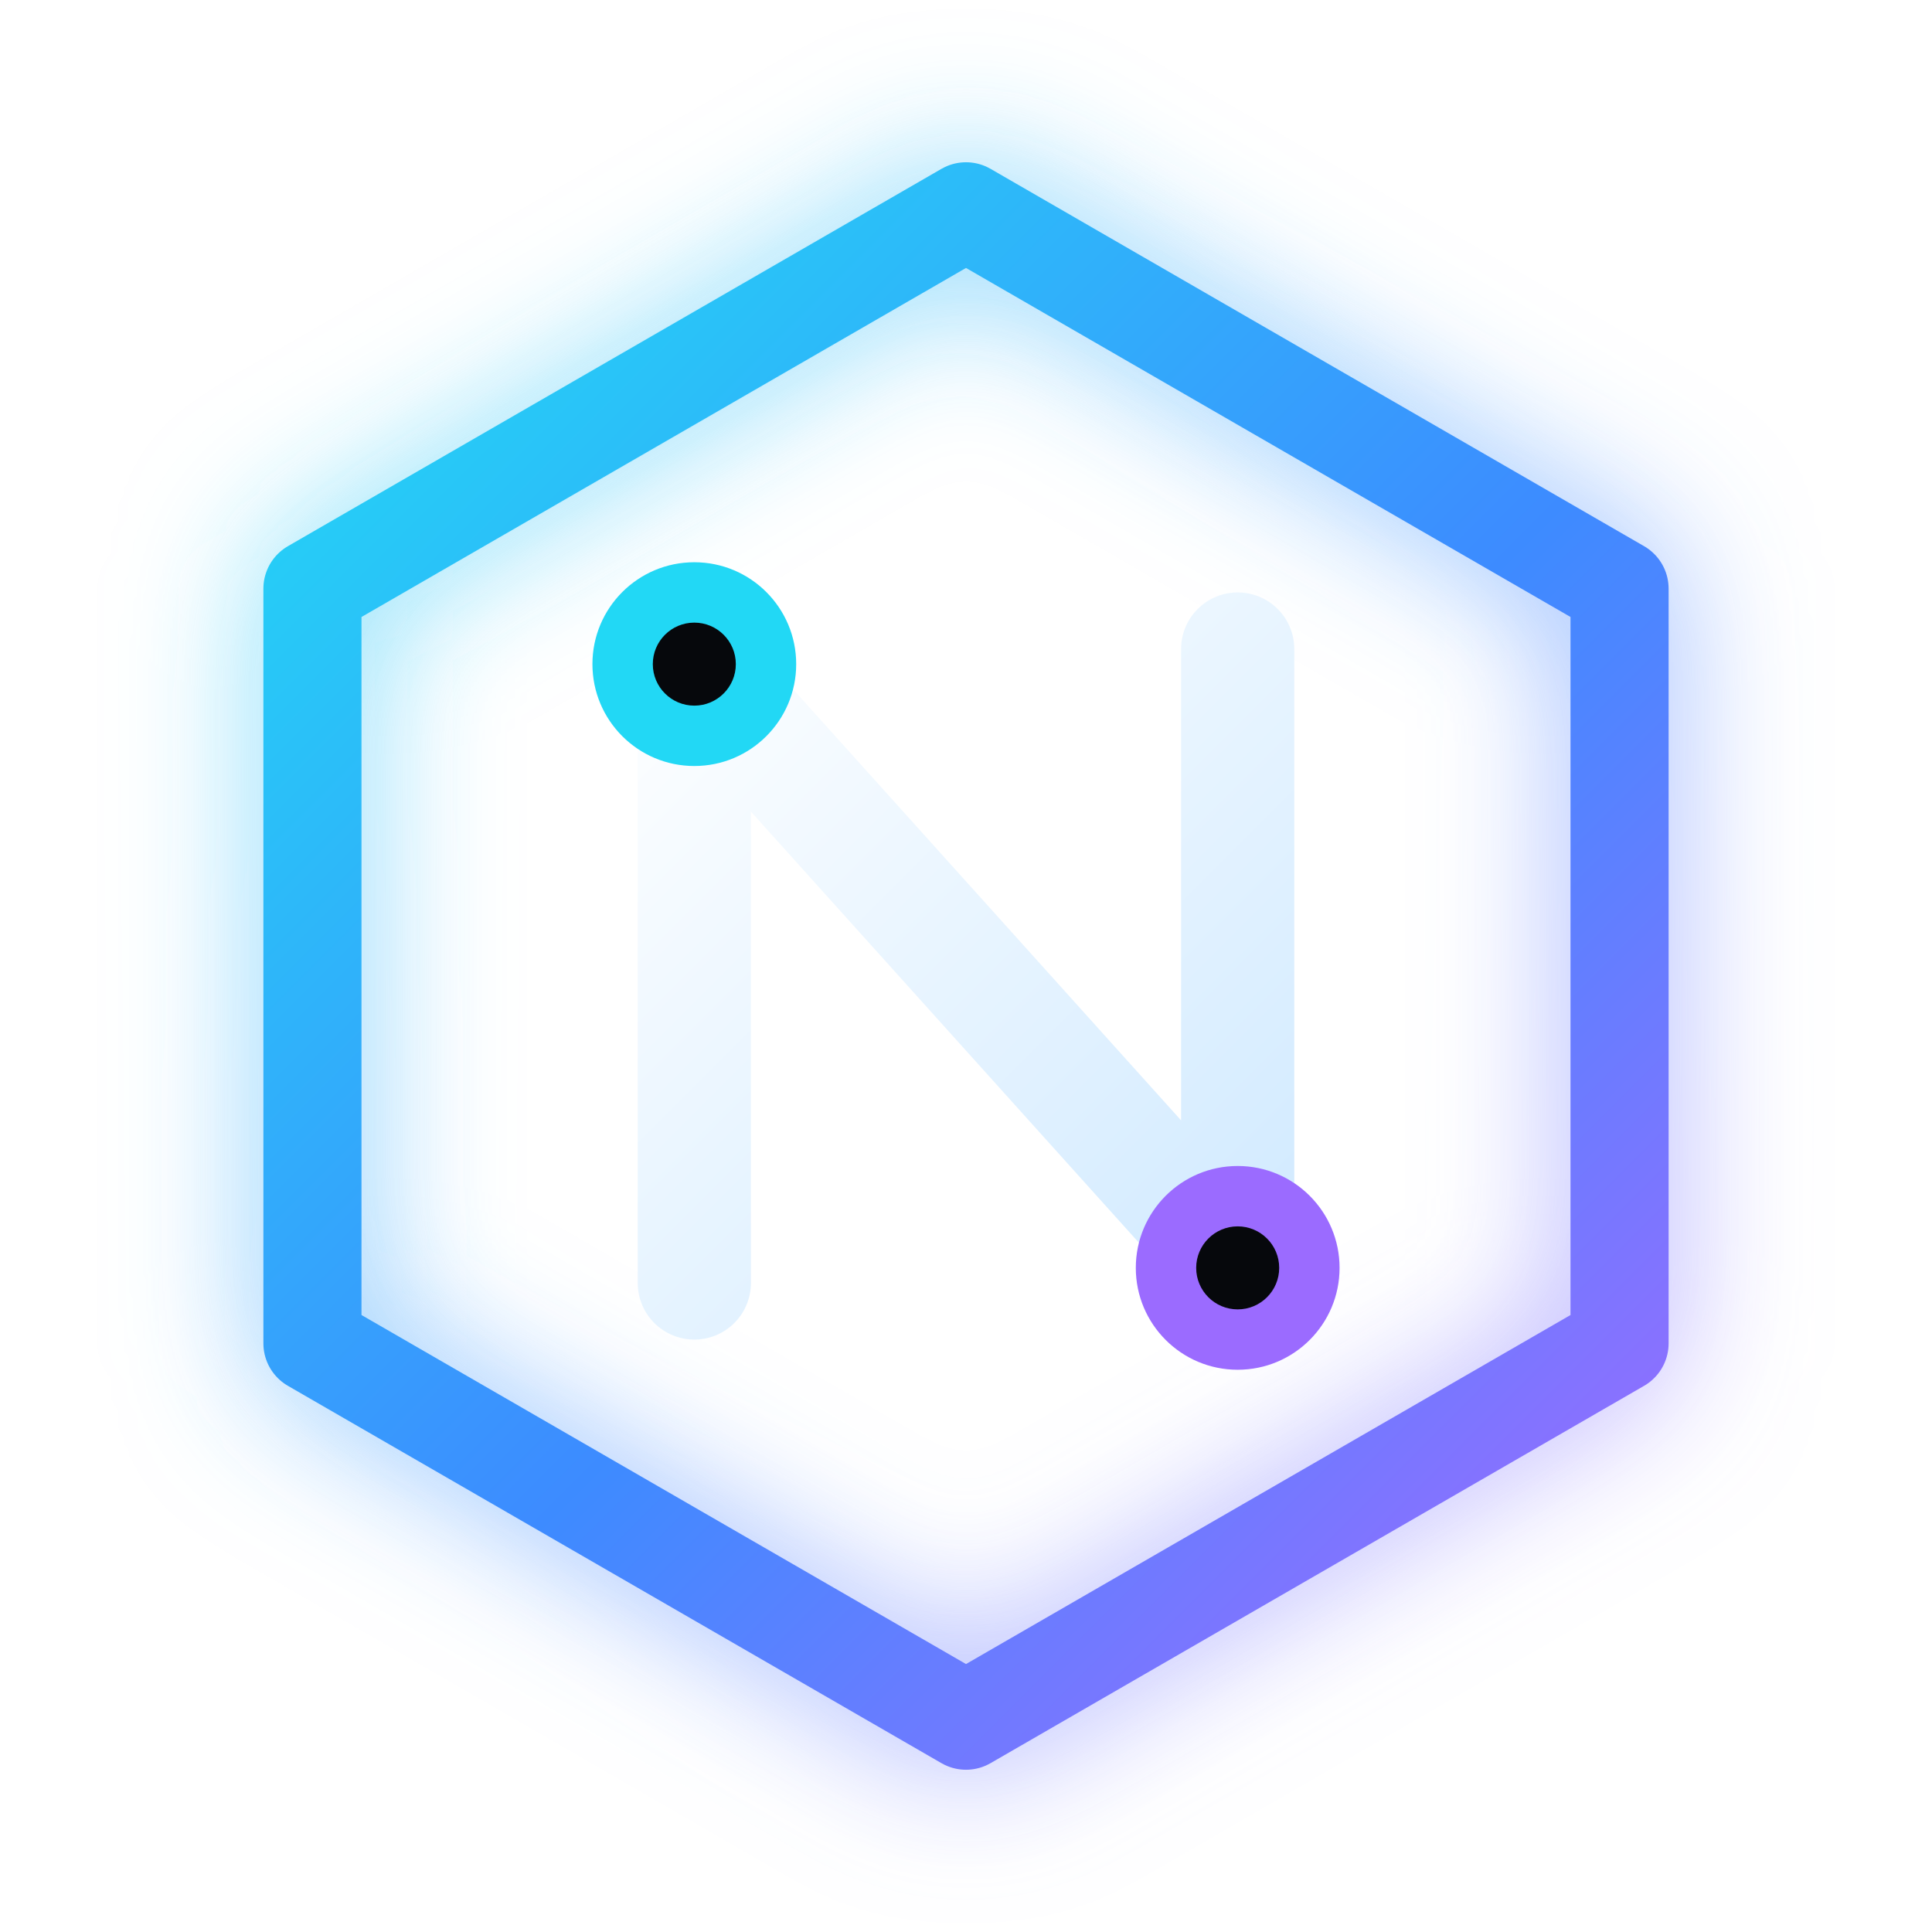
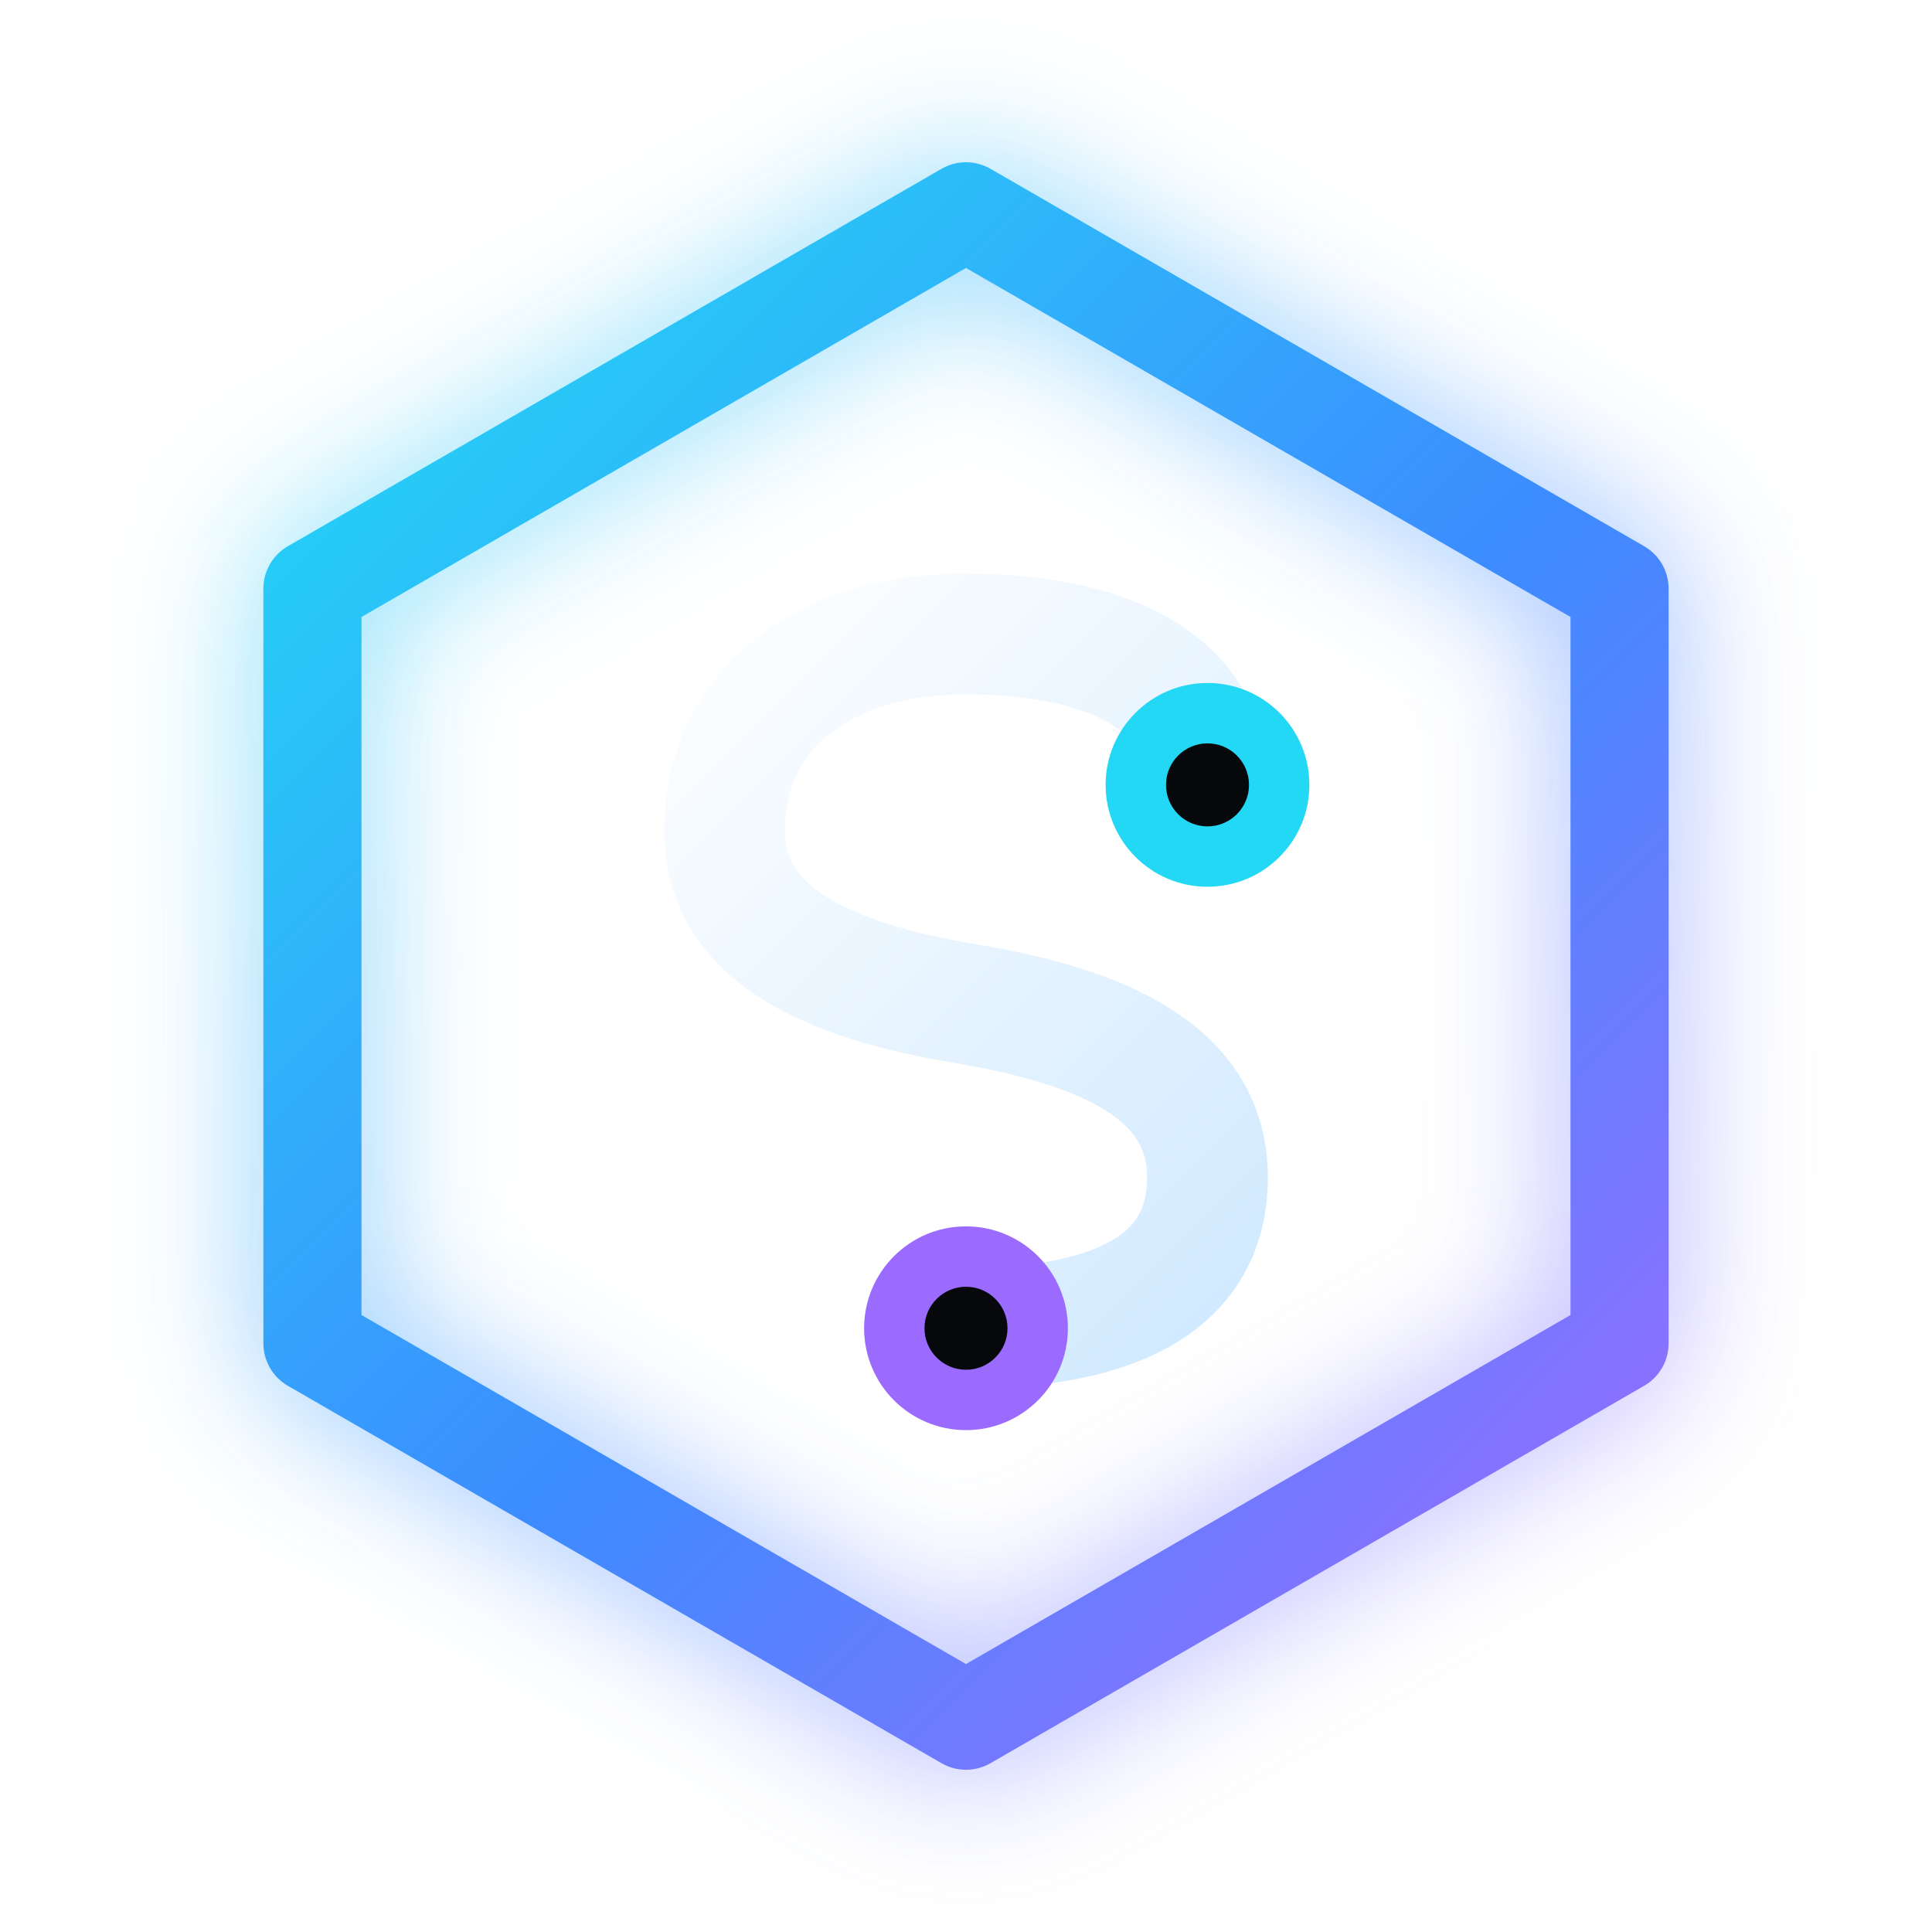
<svg xmlns="http://www.w3.org/2000/svg" width="256" height="256" viewBox="0 0 256 256">
  <defs>
    <linearGradient id="nx-g" gradientUnits="userSpaceOnUse" x1="40" y1="40" x2="216" y2="216">
      <stop offset="0" stop-color="#22D8F5" />
      <stop offset="0.55" stop-color="#3D8BFF" />
      <stop offset="1" stop-color="#9B6BFF" />
    </linearGradient>
    <linearGradient id="nx-n" gradientUnits="userSpaceOnUse" x1="84" y1="84" x2="172" y2="172">
      <stop offset="0" stop-color="#FFFFFF" />
      <stop offset="1" stop-color="#CFE9FF" />
    </linearGradient>
    <filter id="nx-glow" x="-30%" y="-30%" width="160%" height="160%">
      <feGaussianBlur stdDeviation="9" />
    </filter>
  </defs>
  <path d="M128.00 28.00 L214.60 78.00 L214.60 178.00 L128.00 228.00 L41.40 178.00 L41.40 78.00Z" fill="none" stroke="url(#nx-g)" stroke-width="14" stroke-linejoin="round" opacity="0.55" filter="url(#nx-glow)" />
  <path d="M128.00 28.00 L214.60 78.00 L214.60 178.00 L128.00 228.00 L41.40 178.00 L41.40 78.00Z" fill="none" stroke="url(#nx-g)" stroke-width="13" stroke-linejoin="round" />
-   <path d="M92 170V88L164 168V86" fill="none" stroke="url(#nx-n)" stroke-width="15" stroke-linecap="round" stroke-linejoin="round" />
-   <circle cx="92" cy="88" r="13.5" fill="#22D8F5" />
-   <circle cx="92" cy="88" r="5.5" fill="#06080C" />
-   <circle cx="164" cy="168" r="13.5" fill="#9B6BFF" />
-   <circle cx="164" cy="168" r="5.5" fill="#06080C" />
+   <path d="M160 104 C160 90 146 84 128 84 C108 84 96 95 96 110 C96 124 110 130 128 133 C146 136 160 142 160 156 C160 171 146 176 128 176" fill="none" stroke="url(#nx-n)" stroke-width="16" stroke-linecap="round" stroke-linejoin="round" />
+   <circle cx="160" cy="104" r="13.5" fill="#22D8F5" />
+   <circle cx="160" cy="104" r="5.5" fill="#06080C" />
+   <circle cx="128" cy="176" r="13.5" fill="#9B6BFF" />
+   <circle cx="128" cy="176" r="5.5" fill="#06080C" />
</svg>
